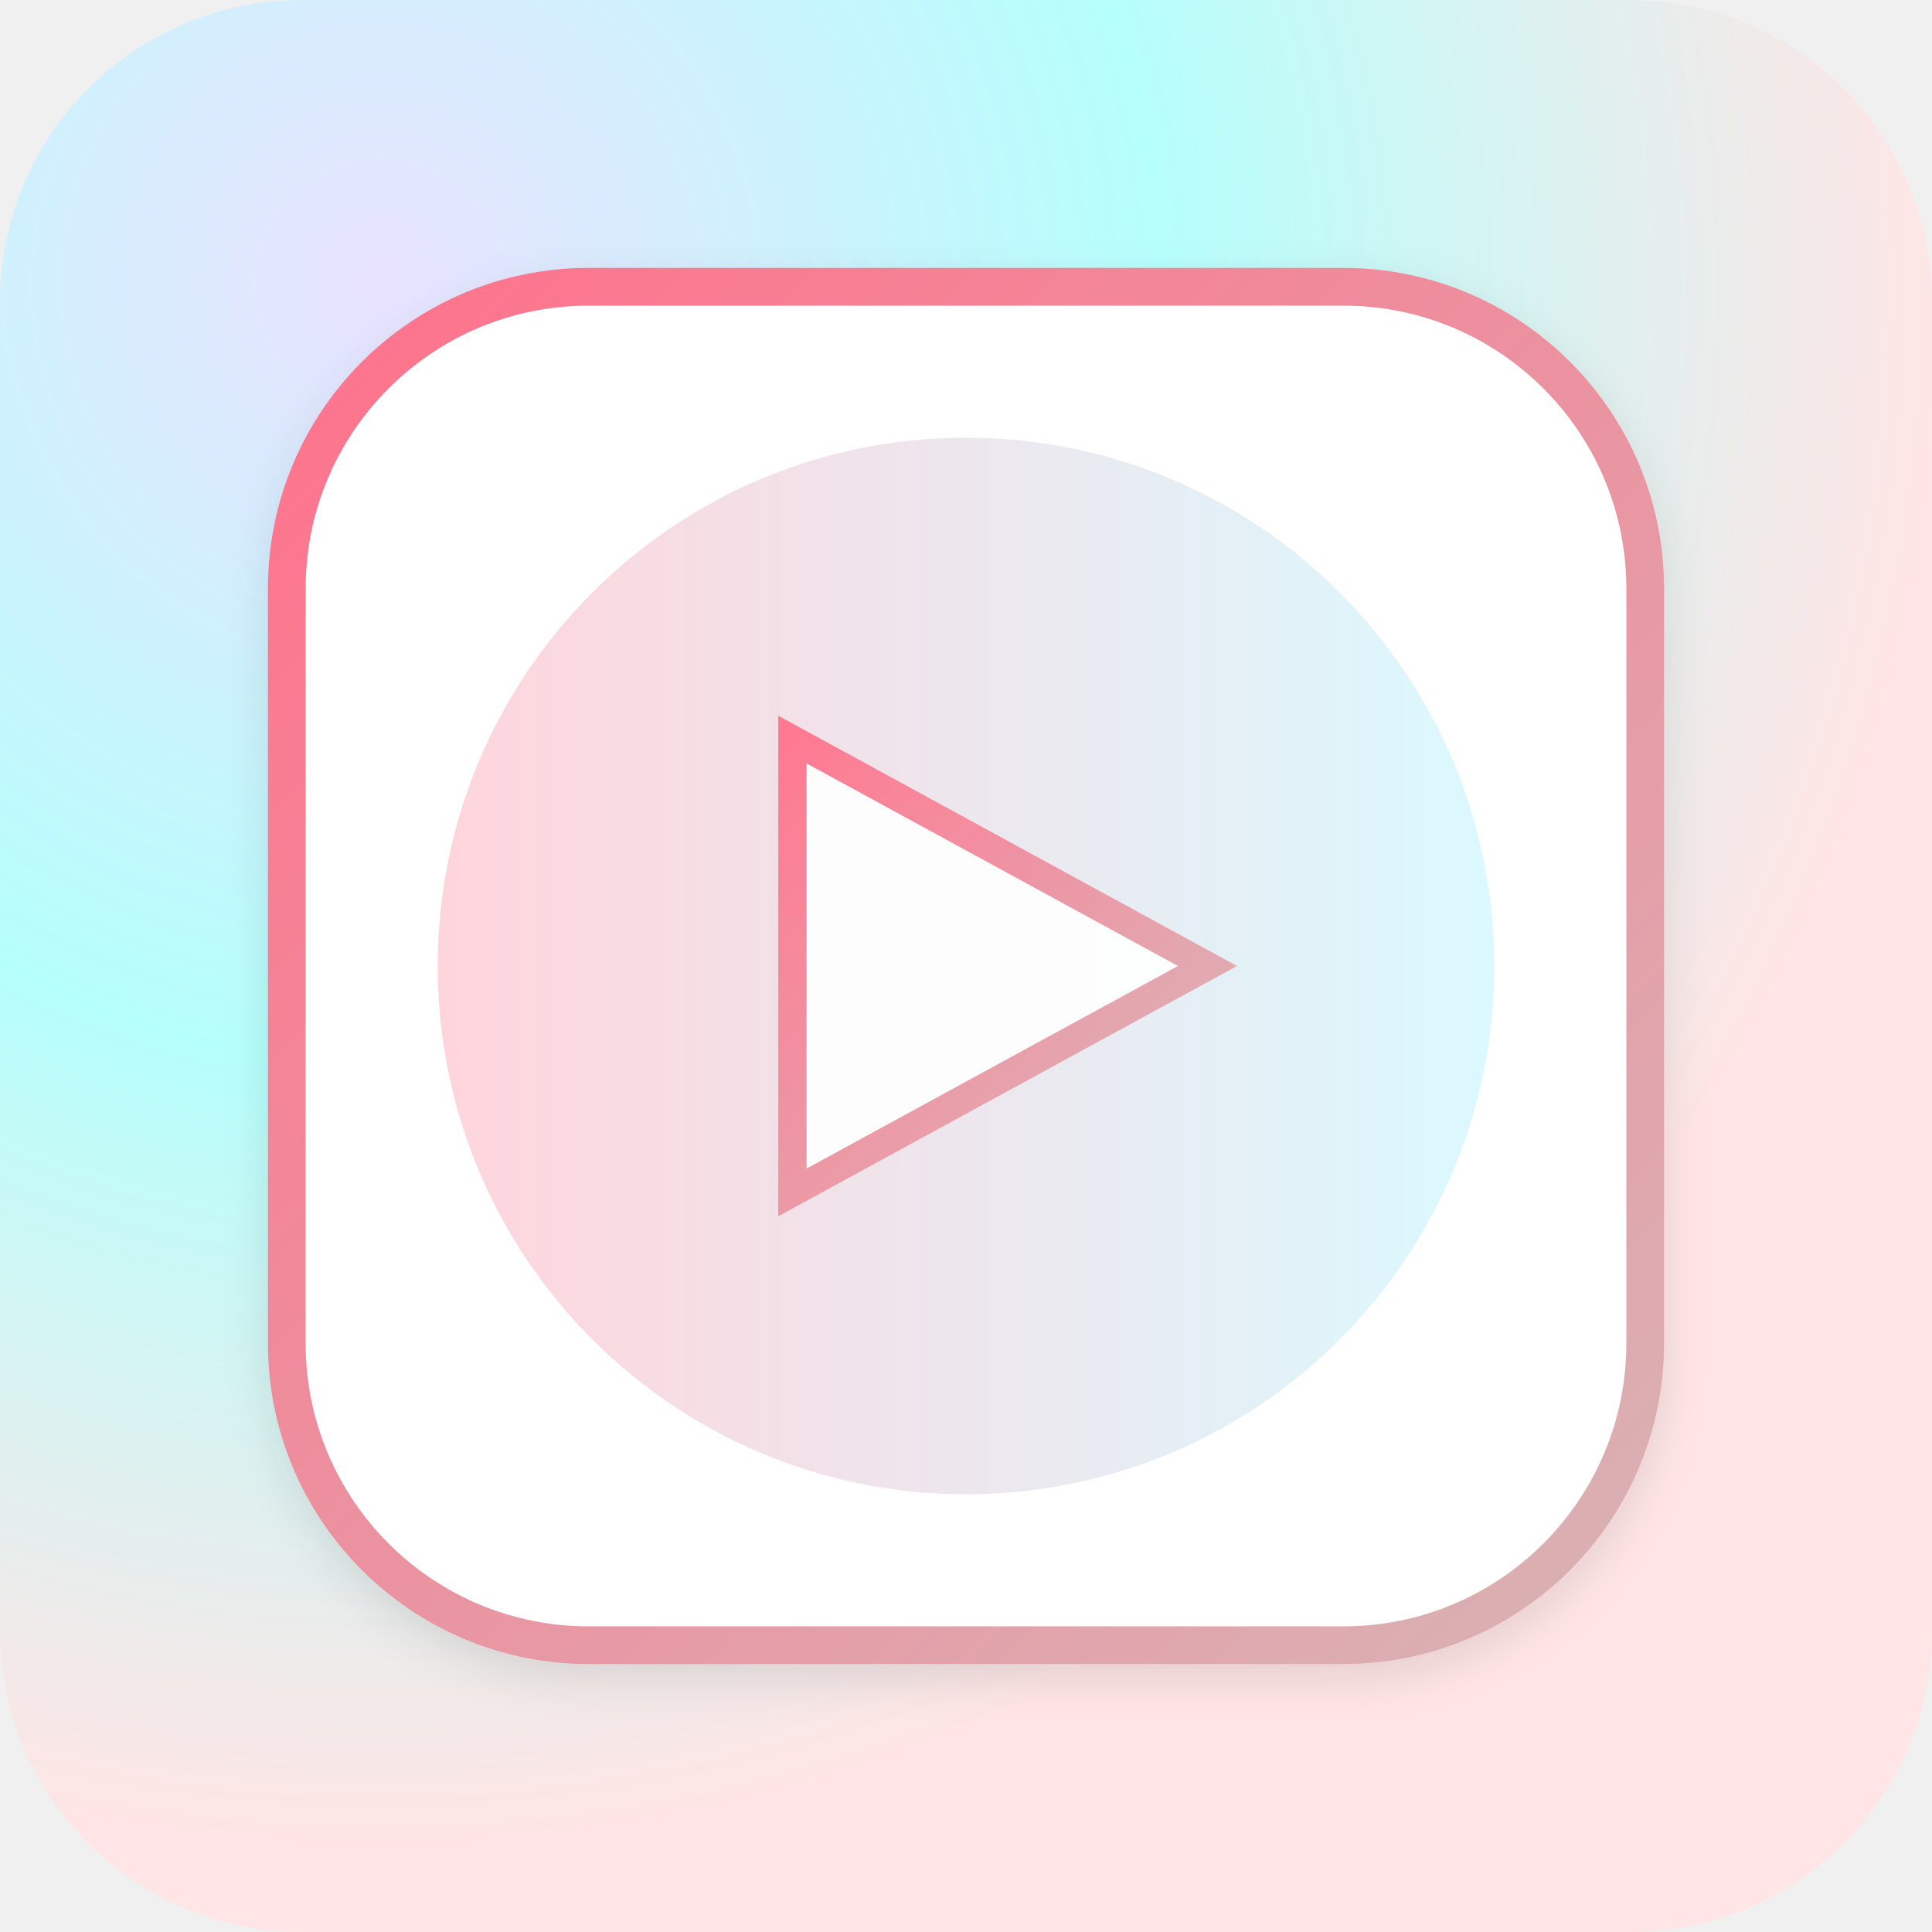
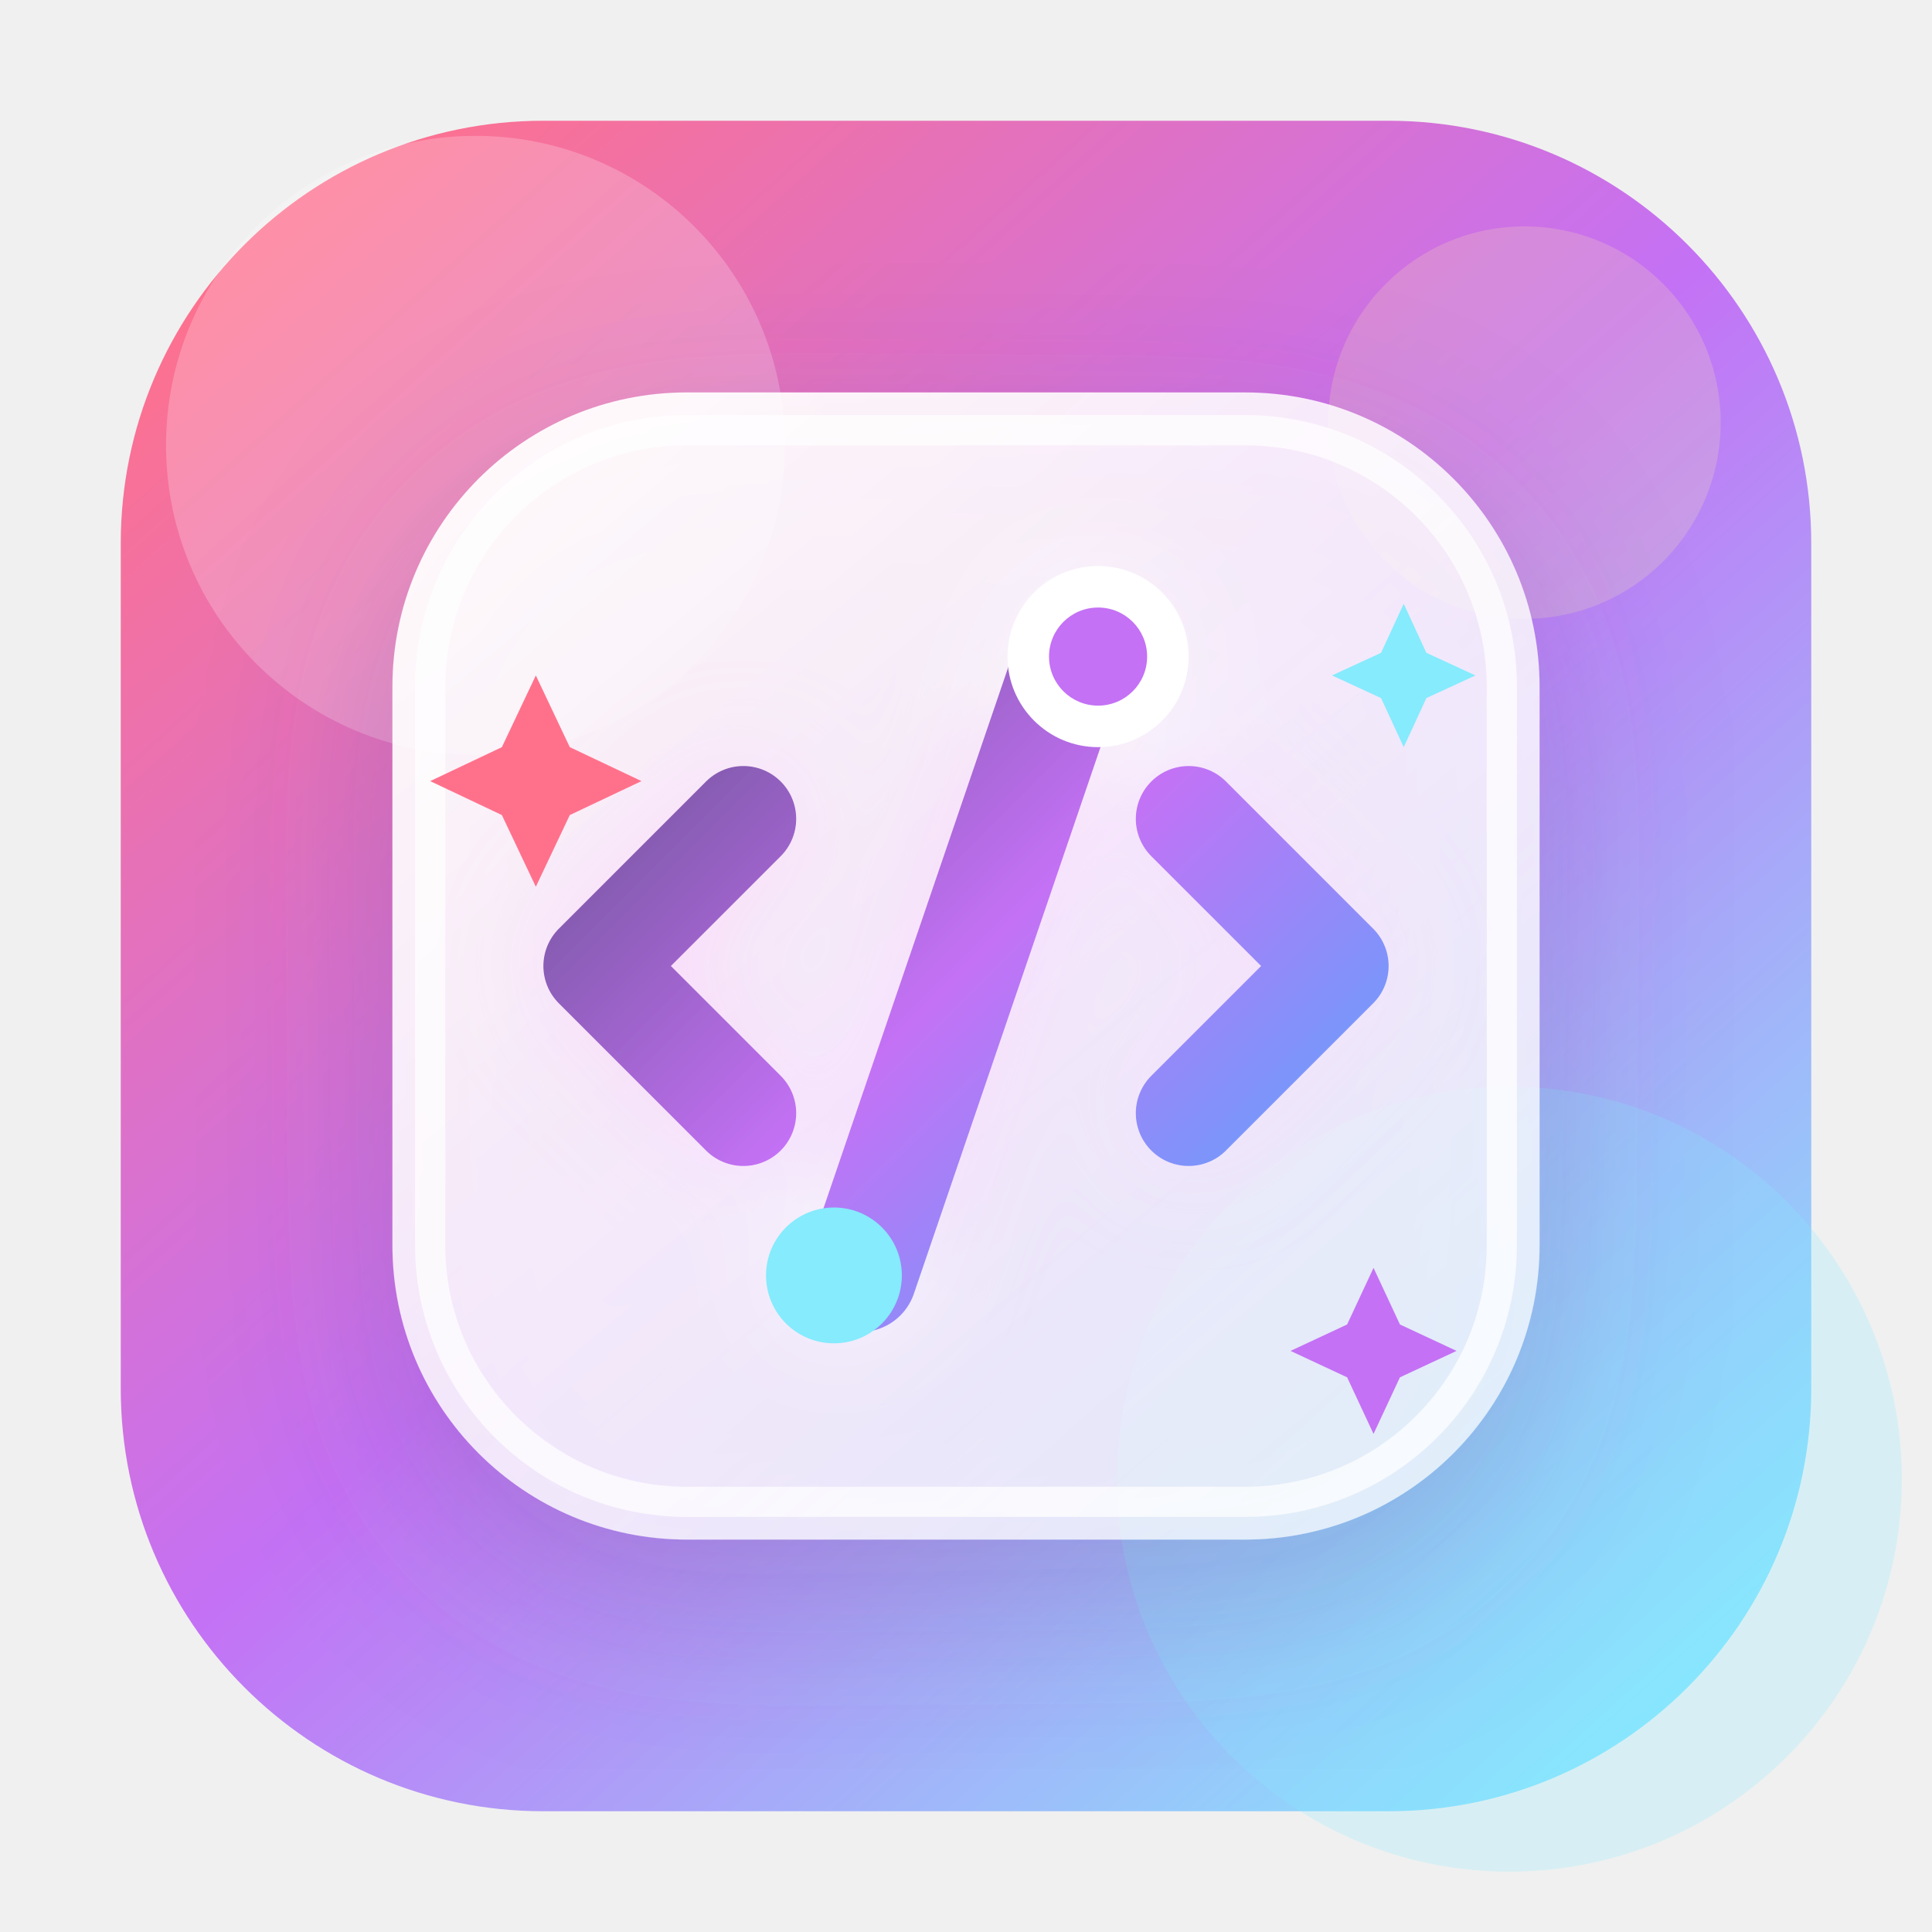
- <svg xmlns="http://www.w3.org/2000/svg" width="256" height="256" viewBox="0 0 1024 1024" role="img" aria-labelledby="title desc">
+ <svg xmlns="http://www.w3.org/2000/svg" width="512" height="512" viewBox="0 0 512 512" fill="none" role="img" aria-labelledby="title desc">
  <defs>
-     <radialGradient id="bgGrad" cx="20%" cy="15%" r="80%">
-       <stop offset="0%" stop-color="#e9e3ff" />
-       <stop offset="50%" stop-color="#b5fffc" />
-       <stop offset="100%" stop-color="#ffe5e5ff" />
-     </radialGradient>
-     <linearGradient id="iconGrad" x1="0" x2="1">
-       <stop offset="0%" stop-color="#ff718b" />
-       <stop offset="100%" stop-color="#85ebfdff" />
+     <linearGradient id="bg" x1="72" y1="48" x2="448" y2="464" gradientUnits="userSpaceOnUse">
+       <stop stop-color="#FF718B" />
+       <stop offset="0.48" stop-color="#C471F5" />
+       <stop offset="1" stop-color="#85EBFD" />
    </linearGradient>
-     <linearGradient id="borderGrad" x1="0" x2="1" y1="0" y2="1">
-       <stop offset="0%" stop-color="#ff718b" />
-       <stop offset="100%" stop-color="#d8b3b5ff" />
+     <linearGradient id="panel" x1="128" y1="104" x2="384" y2="408" gradientUnits="userSpaceOnUse">
+       <stop stop-color="#FFFFFF" stop-opacity="0.95" />
+       <stop offset="1" stop-color="#FFFFFF" stop-opacity="0.7" />
+     </linearGradient>
+     <linearGradient id="mark" x1="150" y1="150" x2="362" y2="362" gradientUnits="userSpaceOnUse">
+       <stop stop-color="#574B7E" />
+       <stop offset="0.5" stop-color="#C471F5" />
+       <stop offset="1" stop-color="#41B3FF" />
    </linearGradient>
    <filter id="shadow" x="-20%" y="-20%" width="140%" height="140%">
-       <feDropShadow dx="0" dy="8" stdDeviation="12" flood-color="#000" flood-opacity="0.1" />
+       <feDropShadow dx="0" dy="18" stdDeviation="24" flood-color="#574B7E" flood-opacity="0.28" />
+     </filter>
+     <filter id="softGlow" x="-40%" y="-40%" width="180%" height="180%">
+       <feGaussianBlur stdDeviation="14" result="blur" />
+       <feColorMatrix in="blur" type="matrix" values="1 0 0 0 0.77 0 1 0 0 0.44 0 0 1 0 0.96 0 0 0 0.45 0" />
+       <feBlend in="SourceGraphic" mode="normal" />
    </filter>
  </defs>
-   <rect width="100%" height="100%" fill="url(#bgGrad)" rx="160" />
-   <rect x="152" y="152" width="720" height="720" rx="160" fill="#fff" filter="url(#shadow)" stroke="url(#borderGrad)" stroke-width="20" />
-   <circle cx="512" cy="512" r="280" fill="url(#iconGrad)" opacity="0.3" />
-   <polygon points="420,392 640,512 420,632" fill="#fff" opacity="0.92" stroke="url(#borderGrad)" stroke-width="15" />
+   <rect x="32" y="32" width="448" height="448" rx="112" fill="url(#bg)" />
+   <circle cx="126" cy="118" r="82" fill="#FFFFFF" opacity="0.22" />
+   <circle cx="400" cy="392" r="104" fill="#85EBFD" opacity="0.24" />
+   <circle cx="404" cy="112" r="52" fill="#FFEEA8" opacity="0.2" />
+   <rect x="104" y="104" width="304" height="304" rx="78" fill="url(#panel)" filter="url(#shadow)" />
+   <rect x="114" y="114" width="284" height="284" rx="68" stroke="white" stroke-opacity="0.72" stroke-width="8" />
+   <g filter="url(#softGlow)">
+     <path d="M197 217L158 256L197 295" stroke="url(#mark)" stroke-width="28" stroke-linecap="round" stroke-linejoin="round" />
+     <path d="M315 217L354 256L315 295" stroke="url(#mark)" stroke-width="28" stroke-linecap="round" stroke-linejoin="round" />
+     <path d="M284 174L228 338" stroke="url(#mark)" stroke-width="30" stroke-linecap="round" />
+     <circle cx="291" cy="174" r="24" fill="white" />
+     <circle cx="291" cy="174" r="13" fill="#C471F5" />
+     <circle cx="221" cy="338" r="18" fill="#85EBFD" />
+   </g>
+   <path d="M142 179L151 198L170 207L151 216L142 235L133 216L114 207L133 198L142 179Z" fill="#FF718B" />
+   <path d="M372 160L378 173L391 179L378 185L372 198L366 185L353 179L366 173L372 160Z" fill="#85EBFD" />
+   <path d="M364 336L371 351L386 358L371 365L364 380L357 365L342 358L357 351L364 336Z" fill="#C471F5" />
</svg>
